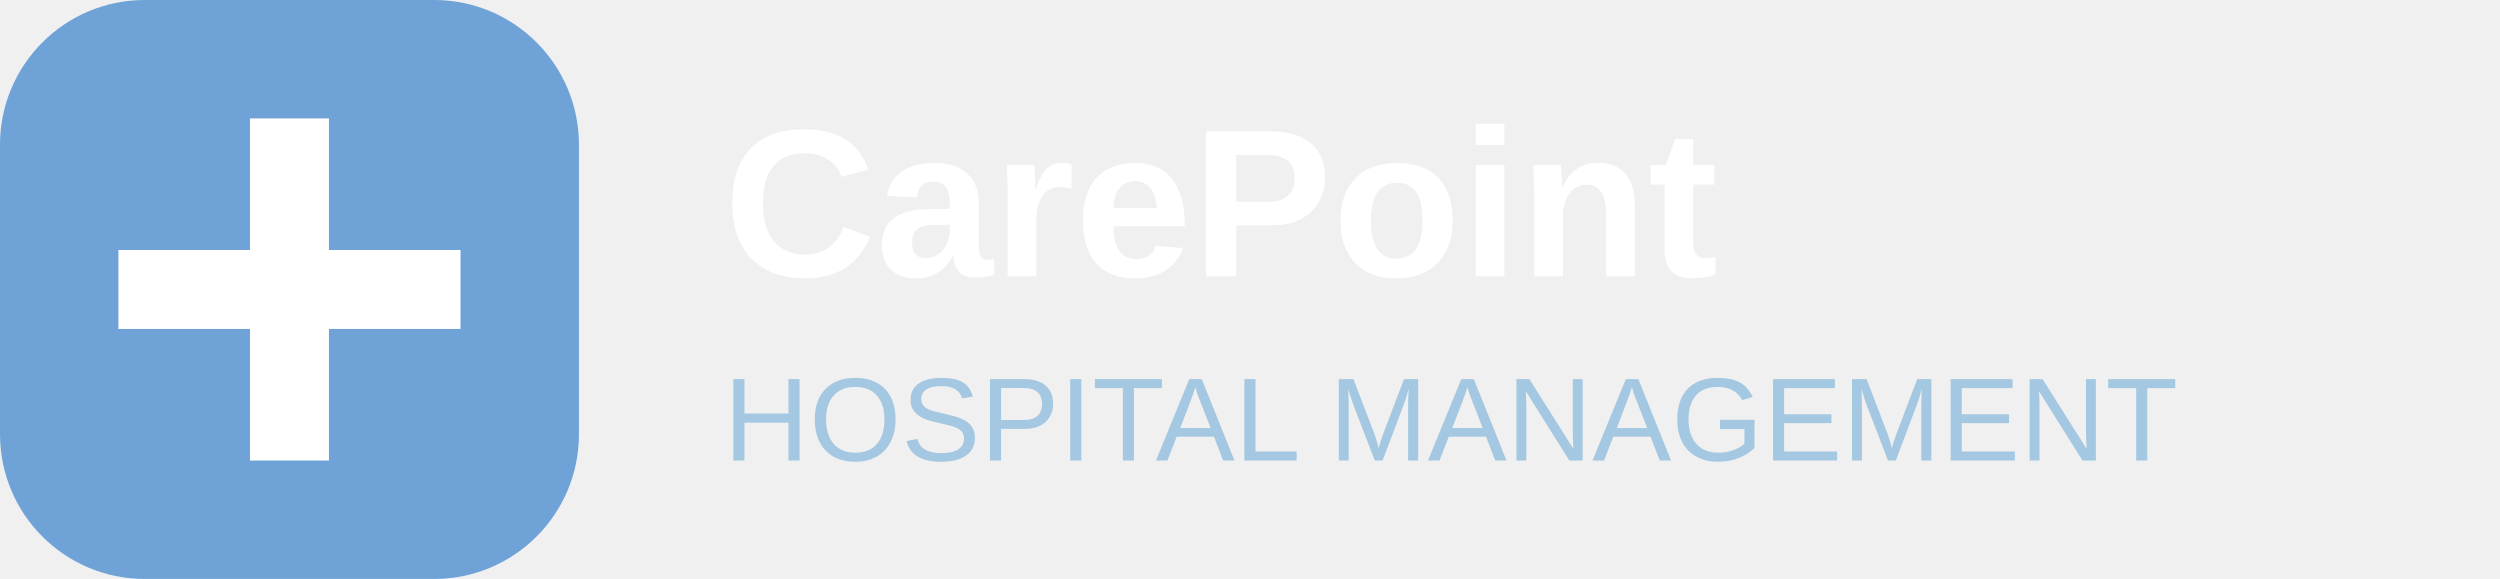
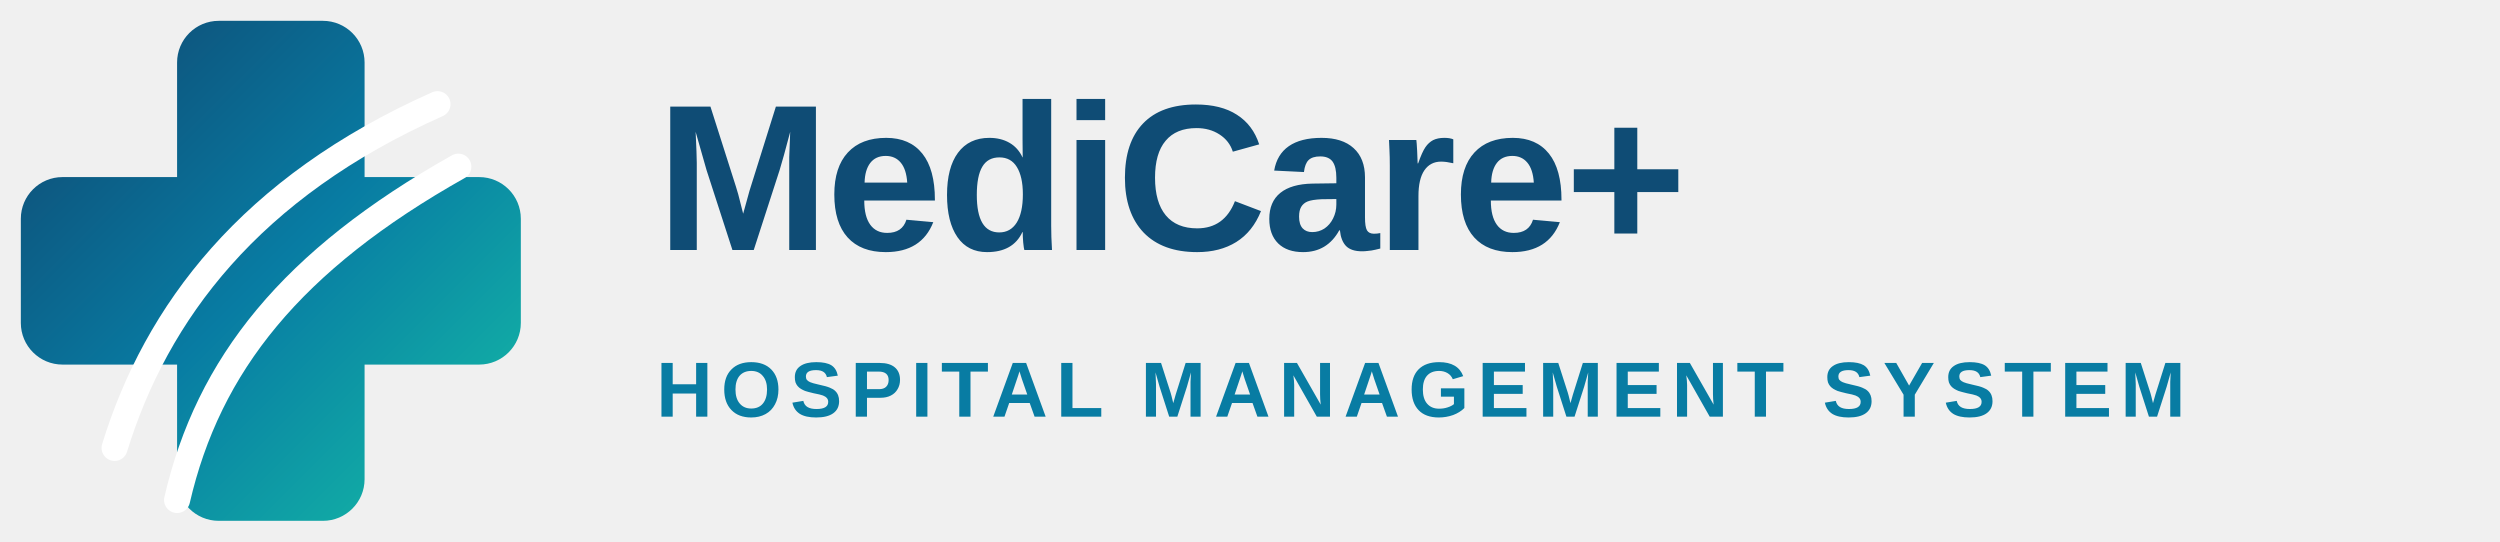
- <svg xmlns="http://www.w3.org/2000/svg" width="190" height="44" viewBox="0 0 190 44">
-   <rect width="44" height="44" rx="11" fill="#6FA3D8" />
-   <path d="M19 9h6v10h10v6H25v10h-6V25H9v-6h10V9Z" fill="#fff" />
-   <text x="55" y="21" fill="#fff" font-family="Poppins,Arial" font-size="16" font-weight="700">CarePoint</text>
-   <text x="55" y="35" fill="#A4C8E1" font-family="Poppins,Arial" font-size="9">HOSPITAL MANAGEMENT</text>
+ <svg xmlns="http://www.w3.org/2000/svg" width="240" height="52" viewBox="0 0 240 52" role="img" aria-labelledby="title">
+   <defs>
+     <linearGradient id="g" x1="5" y1="5" x2="47" y2="47" gradientUnits="userSpaceOnUse">
+       <stop stop-color="#0F4C75" />
+       <stop offset=".5" stop-color="#087CA3" />
+       <stop offset="1" stop-color="#14B8A6" />
+     </linearGradient>
+   </defs>
+   <path d="M21 2h10a4 4 0 0 1 4 4v11h11a4 4 0 0 1 4 4v10a4 4 0 0 1-4 4H35v11a4 4 0 0 1-4 4H21a4 4 0 0 1-4-4V35H6a4 4 0 0 1-4-4V21a4 4 0 0 1 4-4h11V6a4 4 0 0 1 4-4Z" fill="url(#g)" />
+   <path d="M11 43C15 30 24 18 42 10M17 48c3-13 11-23 27-32" fill="none" stroke="#fff" stroke-width="2.5" stroke-linecap="round" />
+   <text x="63" y="24" fill="#0F4C75" font-family="Poppins,Arial,sans-serif" font-size="20" font-weight="700" letter-spacing="-.35">MediCare+</text>
+   <text x="63" y="40" fill="#087CA3" font-family="Poppins,Arial,sans-serif" font-size="7.5" font-weight="600" letter-spacing=".8">HOSPITAL MANAGEMENT SYSTEM</text>
</svg>
